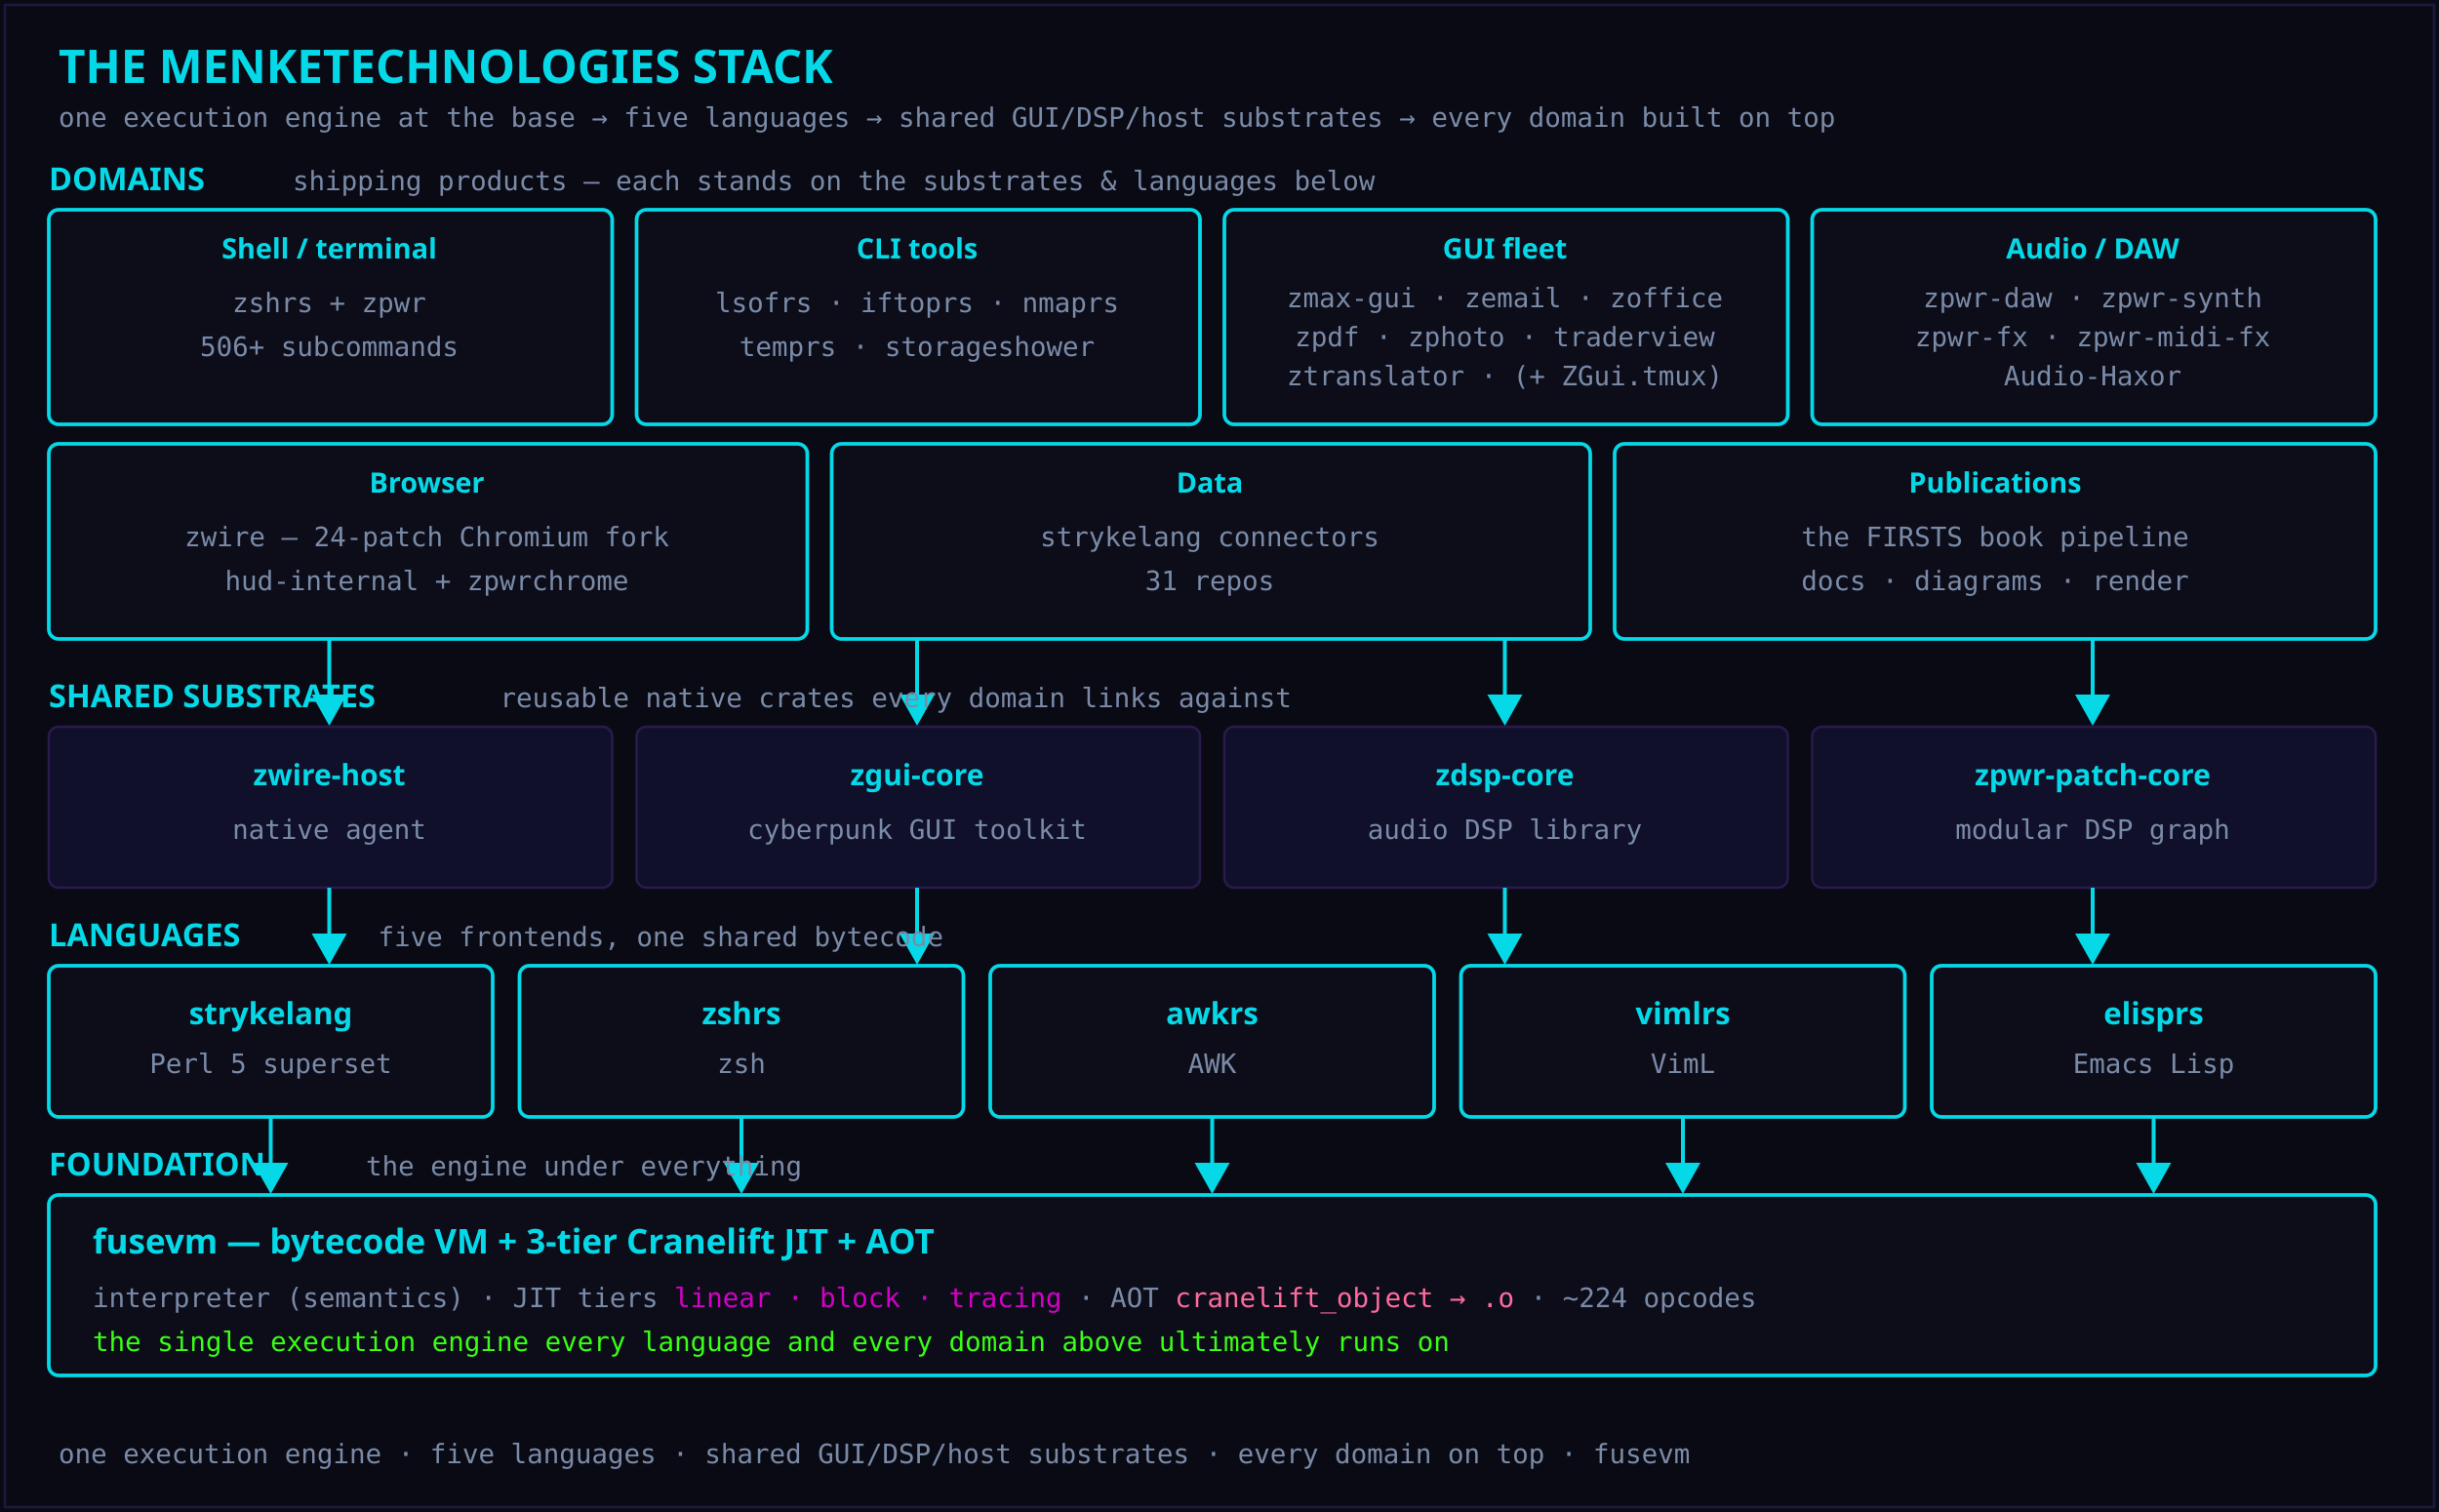
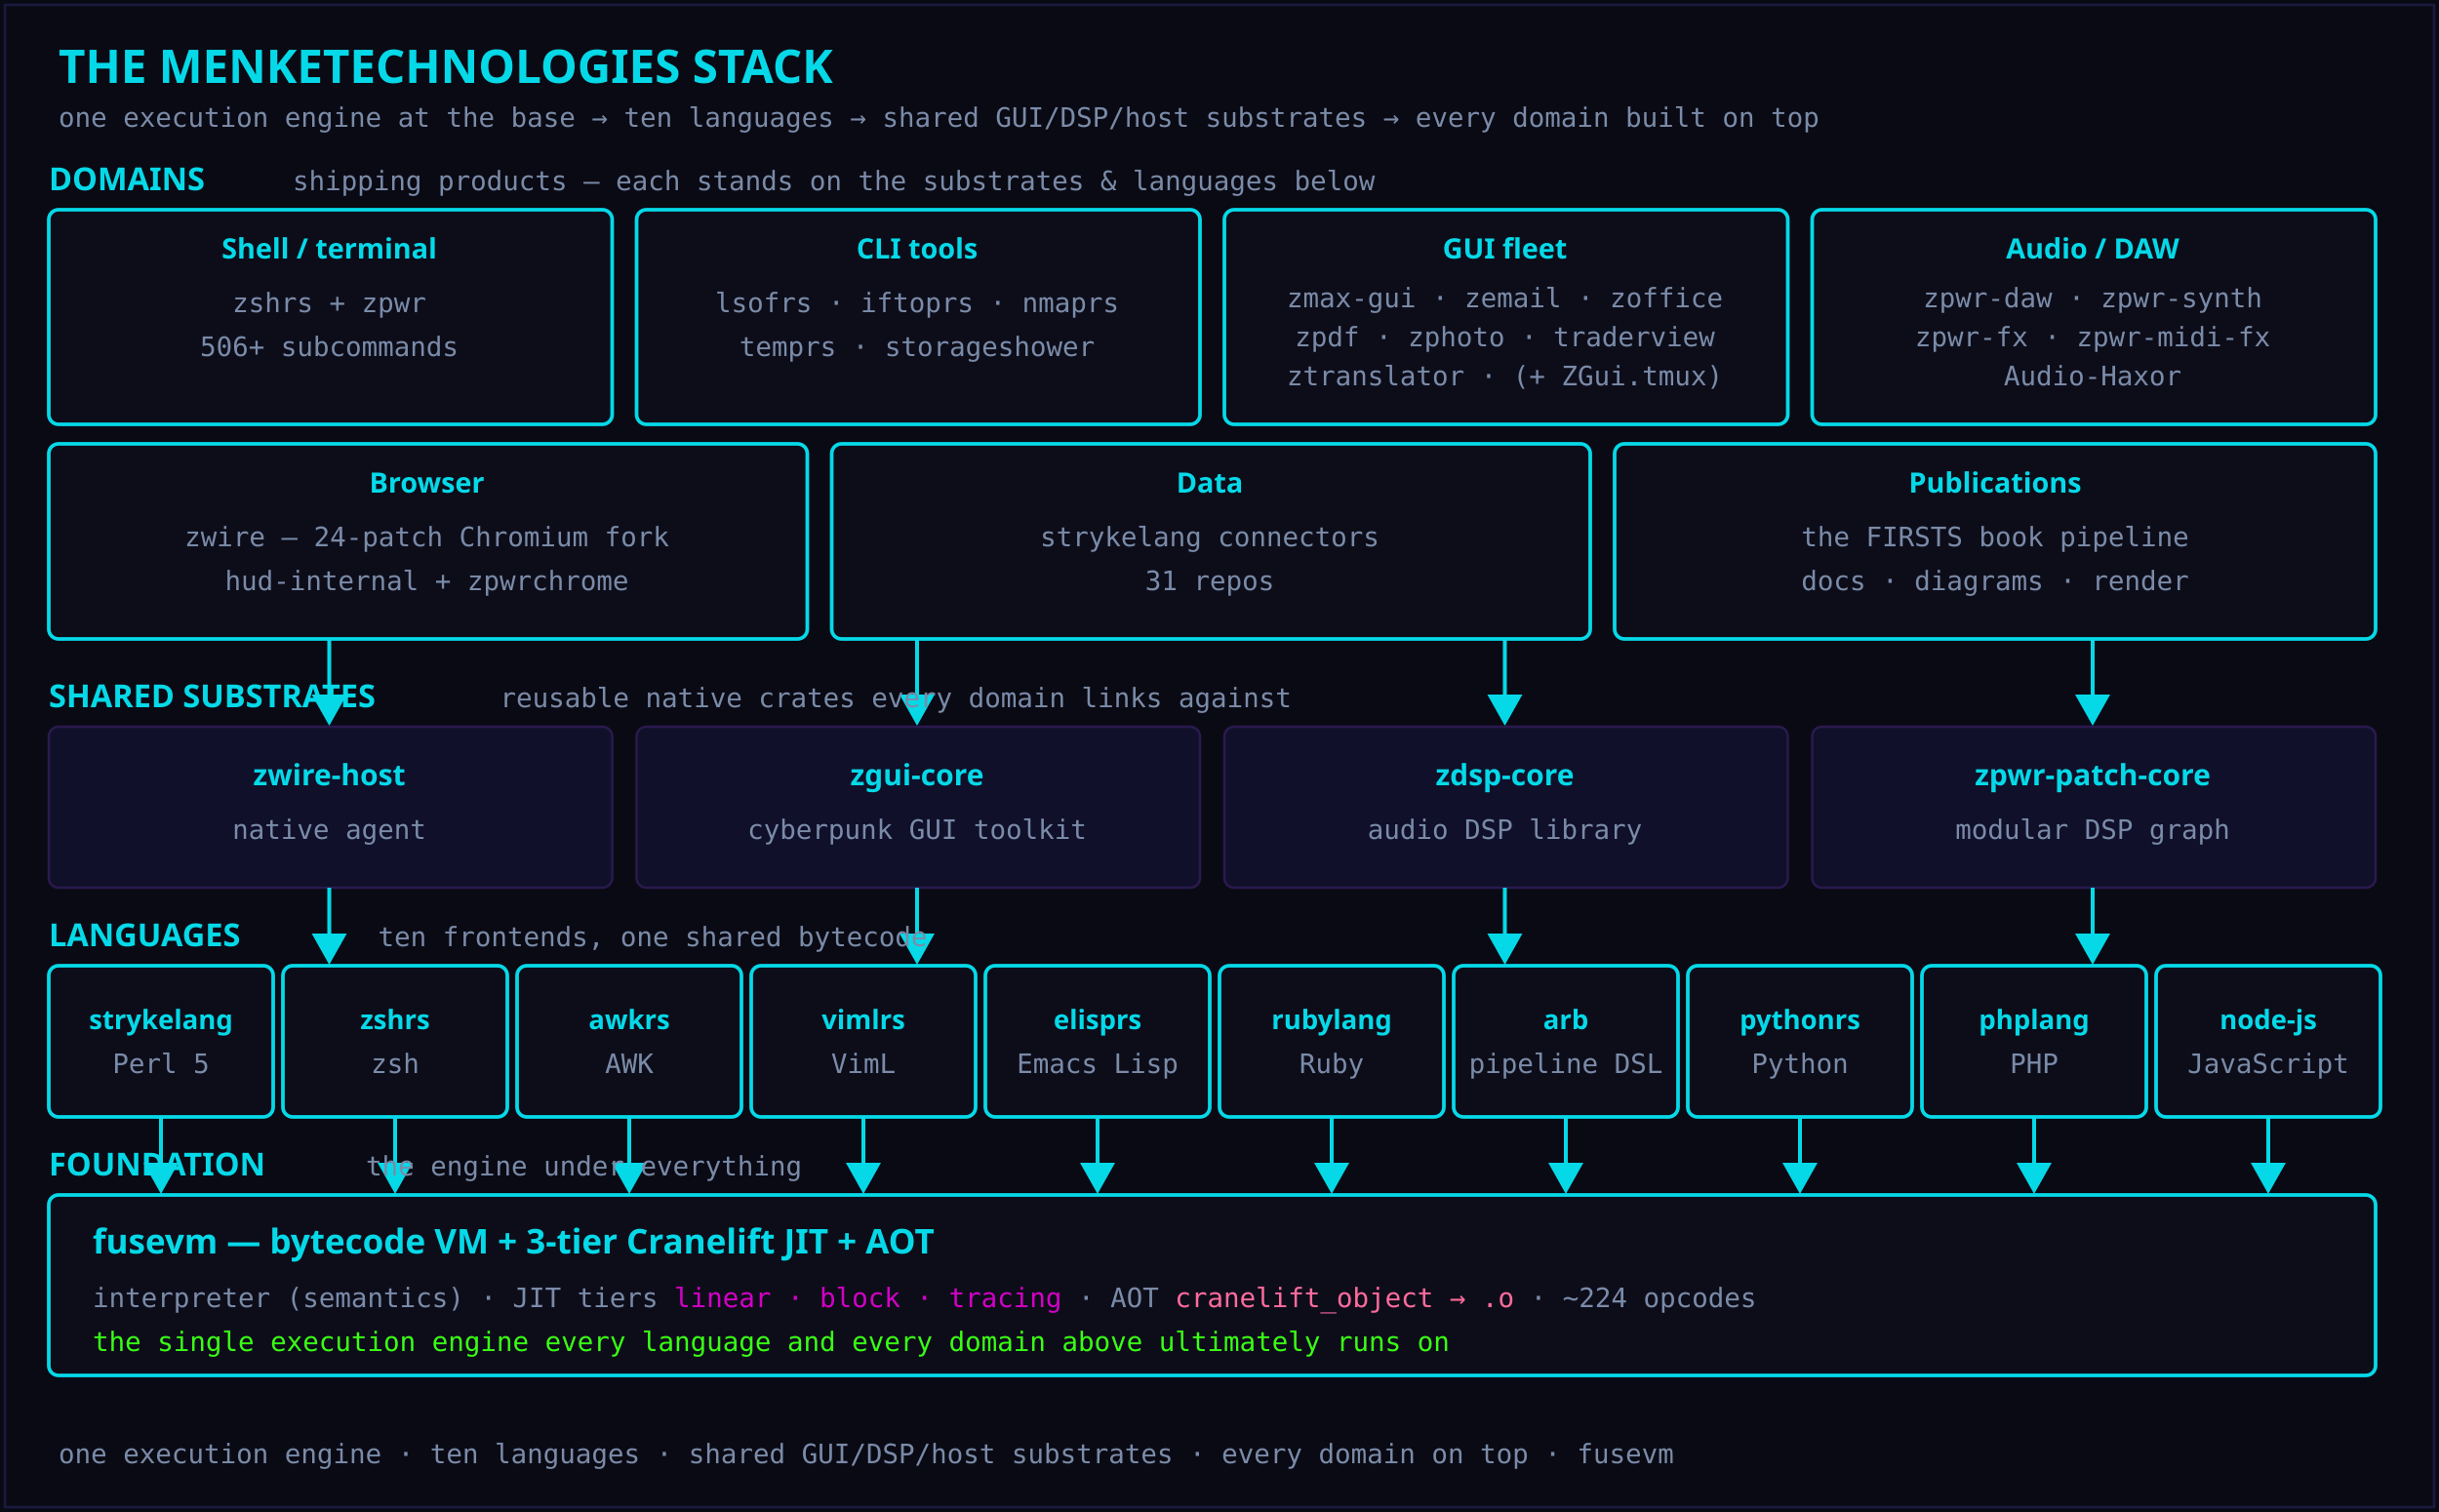
<svg xmlns="http://www.w3.org/2000/svg" viewBox="0 0 1000 620" font-family="'Share Tech Mono', ui-monospace, monospace">
  <defs>
    <marker id="ah" markerWidth="9" markerHeight="9" refX="7" refY="4.5" orient="auto">
      <path d="M0 0 L8 4.5 L0 9 Z" fill="#05d9e8" />
    </marker>
    <marker id="ahm" markerWidth="9" markerHeight="9" refX="7" refY="4.5" orient="auto">
      <path d="M0 0 L8 4.5 L0 9 Z" fill="#7a8ba8" />
    </marker>
    <style>
      .t     { fill:#e0f0ff; font-size:12px; }
      .dim   { fill:#7a8ba8; font-size:11px; }
      .cyan  { fill:#05d9e8; }
      .mag   { fill:#d300c5; }
      .pink  { fill:#ff6b9d; }
      .green { fill:#39ff14; }
      .title { font-family:'Orbitron', sans-serif; font-weight:700; }
      .h     { fill:#05d9e8; font-size:13px; font-family:'Orbitron', sans-serif; font-weight:700; }
      .box   { fill:#0d0d1a; stroke:#05d9e8; stroke-width:1.5; }
      .jitbx { fill:#0d0d1a; stroke:#d300c5; stroke-width:1.5; }
      .aotbx { fill:#0d0d1a; stroke:#ff2a6d; stroke-width:1.5; }
      .optbx { fill:#0b140b; stroke:#39ff14; stroke-width:1.4; }
      .chip  { fill:#10102a; stroke:#1a1a3e; stroke-width:1; }
      .sub   { fill:#10102a; stroke:#2a1a4e; stroke-width:1; }
      .arrow { stroke:#05d9e8; stroke-width:1.6; fill:none; marker-end:url(#ah); }
      .dash  { stroke:#7a8ba8; stroke-width:1.1; stroke-dasharray:4 3; fill:none; marker-end:url(#ahm); }
    </style>
  </defs>
  <rect x="0" y="0" width="1000" height="620" fill="#0a0a14" />
  <rect x="2" y="2" width="996" height="616" fill="none" stroke="#1a1a3e" stroke-width="1" />
  <text x="24" y="34" class="title" fill="#05d9e8" font-size="19">THE MENKETECHNOLOGIES STACK</text>
-   <text x="24" y="52" class="dim">one execution engine at the base → five languages → shared GUI/DSP/host substrates → every domain built on top</text>
+   <text x="24" y="52" class="dim">one execution engine at the base → ten languages → shared GUI/DSP/host substrates → every domain built on top</text>
  <text x="20" y="78" class="h">DOMAINS</text>
  <text x="120" y="78" class="dim">shipping products — each stands on the substrates &amp; languages below</text>
  <rect x="20" y="86" width="231" height="88" rx="4" class="box" />
  <text x="135" y="106" class="cyan title" font-size="11.5" text-anchor="middle">Shell / terminal</text>
  <text x="135" y="128" class="dim" font-size="10" text-anchor="middle">zshrs + zpwr</text>
  <text x="135" y="146" class="dim" font-size="10" text-anchor="middle">506+ subcommands</text>
  <rect x="261" y="86" width="231" height="88" rx="4" class="box" />
  <text x="376" y="106" class="cyan title" font-size="11.5" text-anchor="middle">CLI tools</text>
  <text x="376" y="128" class="dim" font-size="10" text-anchor="middle">lsofrs · iftoprs · nmaprs</text>
  <text x="376" y="146" class="dim" font-size="10" text-anchor="middle">temprs · storageshower</text>
  <rect x="502" y="86" width="231" height="88" rx="4" class="box" />
  <text x="617" y="106" class="cyan title" font-size="11.5" text-anchor="middle">GUI fleet</text>
  <text x="617" y="126" class="dim" font-size="10" text-anchor="middle">zmax-gui · zemail · zoffice</text>
  <text x="617" y="142" class="dim" font-size="10" text-anchor="middle">zpdf · zphoto · traderview</text>
  <text x="617" y="158" class="dim" font-size="10" text-anchor="middle">ztranslator · (+ ZGui.tmux)</text>
  <rect x="743" y="86" width="231" height="88" rx="4" class="box" />
  <text x="858" y="106" class="cyan title" font-size="11.5" text-anchor="middle">Audio / DAW</text>
  <text x="858" y="126" class="dim" font-size="10" text-anchor="middle">zpwr-daw · zpwr-synth</text>
  <text x="858" y="142" class="dim" font-size="10" text-anchor="middle">zpwr-fx · zpwr-midi-fx</text>
  <text x="858" y="158" class="dim" font-size="10" text-anchor="middle">Audio-Haxor</text>
  <rect x="20" y="182" width="311" height="80" rx="4" class="box" />
  <text x="175" y="202" class="cyan title" font-size="11.5" text-anchor="middle">Browser</text>
  <text x="175" y="224" class="dim" font-size="10" text-anchor="middle">zwire — 24-patch Chromium fork</text>
  <text x="175" y="242" class="dim" font-size="10" text-anchor="middle">hud-internal + zpwrchrome</text>
  <rect x="341" y="182" width="311" height="80" rx="4" class="box" />
  <text x="496" y="202" class="cyan title" font-size="11.5" text-anchor="middle">Data</text>
  <text x="496" y="224" class="dim" font-size="10" text-anchor="middle">strykelang connectors</text>
  <text x="496" y="242" class="dim" font-size="10" text-anchor="middle">31 repos</text>
  <rect x="662" y="182" width="312" height="80" rx="4" class="box" />
  <text x="818" y="202" class="cyan title" font-size="11.5" text-anchor="middle">Publications</text>
  <text x="818" y="224" class="dim" font-size="10" text-anchor="middle">the FIRSTS book pipeline</text>
  <text x="818" y="242" class="dim" font-size="10" text-anchor="middle">docs · diagrams · render</text>
  <path d="M135 262 L135 296" class="arrow" />
  <path d="M376 262 L376 296" class="arrow" />
  <path d="M617 262 L617 296" class="arrow" />
  <path d="M858 262 L858 296" class="arrow" />
  <text x="20" y="290" class="h">SHARED SUBSTRATES</text>
  <text x="205" y="290" class="dim">reusable native crates every domain links against</text>
  <rect x="20" y="298" width="231" height="66" rx="4" class="sub" />
  <text x="135" y="322" class="cyan title" font-size="12" text-anchor="middle">zwire-host</text>
  <text x="135" y="344" class="dim" font-size="10.5" text-anchor="middle">native agent</text>
  <rect x="261" y="298" width="231" height="66" rx="4" class="sub" />
  <text x="376" y="322" class="cyan title" font-size="12" text-anchor="middle">zgui-core</text>
  <text x="376" y="344" class="dim" font-size="10.5" text-anchor="middle">cyberpunk GUI toolkit</text>
  <rect x="502" y="298" width="231" height="66" rx="4" class="sub" />
  <text x="617" y="322" class="cyan title" font-size="12" text-anchor="middle">zdsp-core</text>
  <text x="617" y="344" class="dim" font-size="10.5" text-anchor="middle">audio DSP library</text>
  <rect x="743" y="298" width="231" height="66" rx="4" class="sub" />
  <text x="858" y="322" class="cyan title" font-size="12" text-anchor="middle">zpwr-patch-core</text>
  <text x="858" y="344" class="dim" font-size="10.5" text-anchor="middle">modular DSP graph</text>
  <path d="M135 364 L135 394" class="arrow" />
  <path d="M376 364 L376 394" class="arrow" />
  <path d="M617 364 L617 394" class="arrow" />
  <path d="M858 364 L858 394" class="arrow" />
  <text x="20" y="388" class="h">LANGUAGES</text>
-   <text x="155" y="388" class="dim">five frontends, one shared bytecode</text>
-   <rect x="20" y="396" width="182" height="62" rx="4" class="box" />
-   <text x="111" y="420" class="cyan title" font-size="12.5" text-anchor="middle">strykelang</text>
-   <text x="111" y="440" class="dim" font-size="10.5" text-anchor="middle">Perl 5 superset</text>
-   <rect x="213" y="396" width="182" height="62" rx="4" class="box" />
-   <text x="304" y="420" class="cyan title" font-size="12.5" text-anchor="middle">zshrs</text>
-   <text x="304" y="440" class="dim" font-size="10.5" text-anchor="middle">zsh</text>
-   <rect x="406" y="396" width="182" height="62" rx="4" class="box" />
-   <text x="497" y="420" class="cyan title" font-size="12.5" text-anchor="middle">awkrs</text>
-   <text x="497" y="440" class="dim" font-size="10.5" text-anchor="middle">AWK</text>
-   <rect x="599" y="396" width="182" height="62" rx="4" class="box" />
-   <text x="690" y="420" class="cyan title" font-size="12.5" text-anchor="middle">vimlrs</text>
-   <text x="690" y="440" class="dim" font-size="10.5" text-anchor="middle">VimL</text>
-   <rect x="792" y="396" width="182" height="62" rx="4" class="box" />
-   <text x="883" y="420" class="cyan title" font-size="12.5" text-anchor="middle">elisprs</text>
-   <text x="883" y="440" class="dim" font-size="10.5" text-anchor="middle">Emacs Lisp</text>
-   <path d="M111 458 L111 488" class="arrow" />
-   <path d="M304 458 L304 488" class="arrow" />
-   <path d="M497 458 L497 488" class="arrow" />
-   <path d="M690 458 L690 488" class="arrow" />
-   <path d="M883 458 L883 488" class="arrow" />
+   <text x="155" y="388" class="dim">ten frontends, one shared bytecode</text>
+   <rect x="20" y="396" width="92" height="62" rx="4" class="box" />
+   <text x="66" y="422" class="cyan title" font-size="11" text-anchor="middle">strykelang</text>
+   <text x="66" y="440" class="dim" font-size="9.5" text-anchor="middle">Perl 5</text>
+   <rect x="116" y="396" width="92" height="62" rx="4" class="box" />
+   <text x="162" y="422" class="cyan title" font-size="11" text-anchor="middle">zshrs</text>
+   <text x="162" y="440" class="dim" font-size="9.5" text-anchor="middle">zsh</text>
+   <rect x="212" y="396" width="92" height="62" rx="4" class="box" />
+   <text x="258" y="422" class="cyan title" font-size="11" text-anchor="middle">awkrs</text>
+   <text x="258" y="440" class="dim" font-size="9.5" text-anchor="middle">AWK</text>
+   <rect x="308" y="396" width="92" height="62" rx="4" class="box" />
+   <text x="354" y="422" class="cyan title" font-size="11" text-anchor="middle">vimlrs</text>
+   <text x="354" y="440" class="dim" font-size="9.5" text-anchor="middle">VimL</text>
+   <rect x="404" y="396" width="92" height="62" rx="4" class="box" />
+   <text x="450" y="422" class="cyan title" font-size="11" text-anchor="middle">elisprs</text>
+   <text x="450" y="440" class="dim" font-size="9.5" text-anchor="middle">Emacs Lisp</text>
+   <rect x="500" y="396" width="92" height="62" rx="4" class="box" />
+   <text x="546" y="422" class="cyan title" font-size="11" text-anchor="middle">rubylang</text>
+   <text x="546" y="440" class="dim" font-size="9.5" text-anchor="middle">Ruby</text>
+   <rect x="596" y="396" width="92" height="62" rx="4" class="box" />
+   <text x="642" y="422" class="cyan title" font-size="11" text-anchor="middle">arb</text>
+   <text x="642" y="440" class="dim" font-size="9.5" text-anchor="middle">pipeline DSL</text>
+   <rect x="692" y="396" width="92" height="62" rx="4" class="box" />
+   <text x="738" y="422" class="cyan title" font-size="11" text-anchor="middle">pythonrs</text>
+   <text x="738" y="440" class="dim" font-size="9.5" text-anchor="middle">Python</text>
+   <rect x="788" y="396" width="92" height="62" rx="4" class="box" />
+   <text x="834" y="422" class="cyan title" font-size="11" text-anchor="middle">phplang</text>
+   <text x="834" y="440" class="dim" font-size="9.5" text-anchor="middle">PHP</text>
+   <rect x="884" y="396" width="92" height="62" rx="4" class="box" />
+   <text x="930" y="422" class="cyan title" font-size="11" text-anchor="middle">node-js</text>
+   <text x="930" y="440" class="dim" font-size="9.5" text-anchor="middle">JavaScript</text>
+   <path d="M66 458 L66 488" class="arrow" />
+   <path d="M162 458 L162 488" class="arrow" />
+   <path d="M258 458 L258 488" class="arrow" />
+   <path d="M354 458 L354 488" class="arrow" />
+   <path d="M450 458 L450 488" class="arrow" />
+   <path d="M546 458 L546 488" class="arrow" />
+   <path d="M642 458 L642 488" class="arrow" />
+   <path d="M738 458 L738 488" class="arrow" />
+   <path d="M834 458 L834 488" class="arrow" />
+   <path d="M930 458 L930 488" class="arrow" />
  <text x="20" y="482" class="h">FOUNDATION</text>
  <text x="150" y="482" class="dim">the engine under everything</text>
  <rect x="20" y="490" width="954" height="74" rx="4" class="box" />
  <text x="38" y="514" class="title" fill="#05d9e8" font-size="14">fusevm — bytecode VM + 3-tier Cranelift JIT + AOT</text>
  <text x="38" y="536" class="dim">interpreter (semantics) · JIT tiers <tspan class="mag">linear · block · tracing</tspan> · AOT <tspan class="pink">cranelift_object → .o</tspan> · ~224 opcodes</text>
  <text x="38" y="554" class="green" font-size="11">the single execution engine every language and every domain above ultimately runs on</text>
-   <text x="24" y="600" class="dim" font-size="10">one execution engine · five languages · shared GUI/DSP/host substrates · every domain on top · fusevm</text>
+   <text x="24" y="600" class="dim" font-size="10">one execution engine · ten languages · shared GUI/DSP/host substrates · every domain on top · fusevm</text>
</svg>
